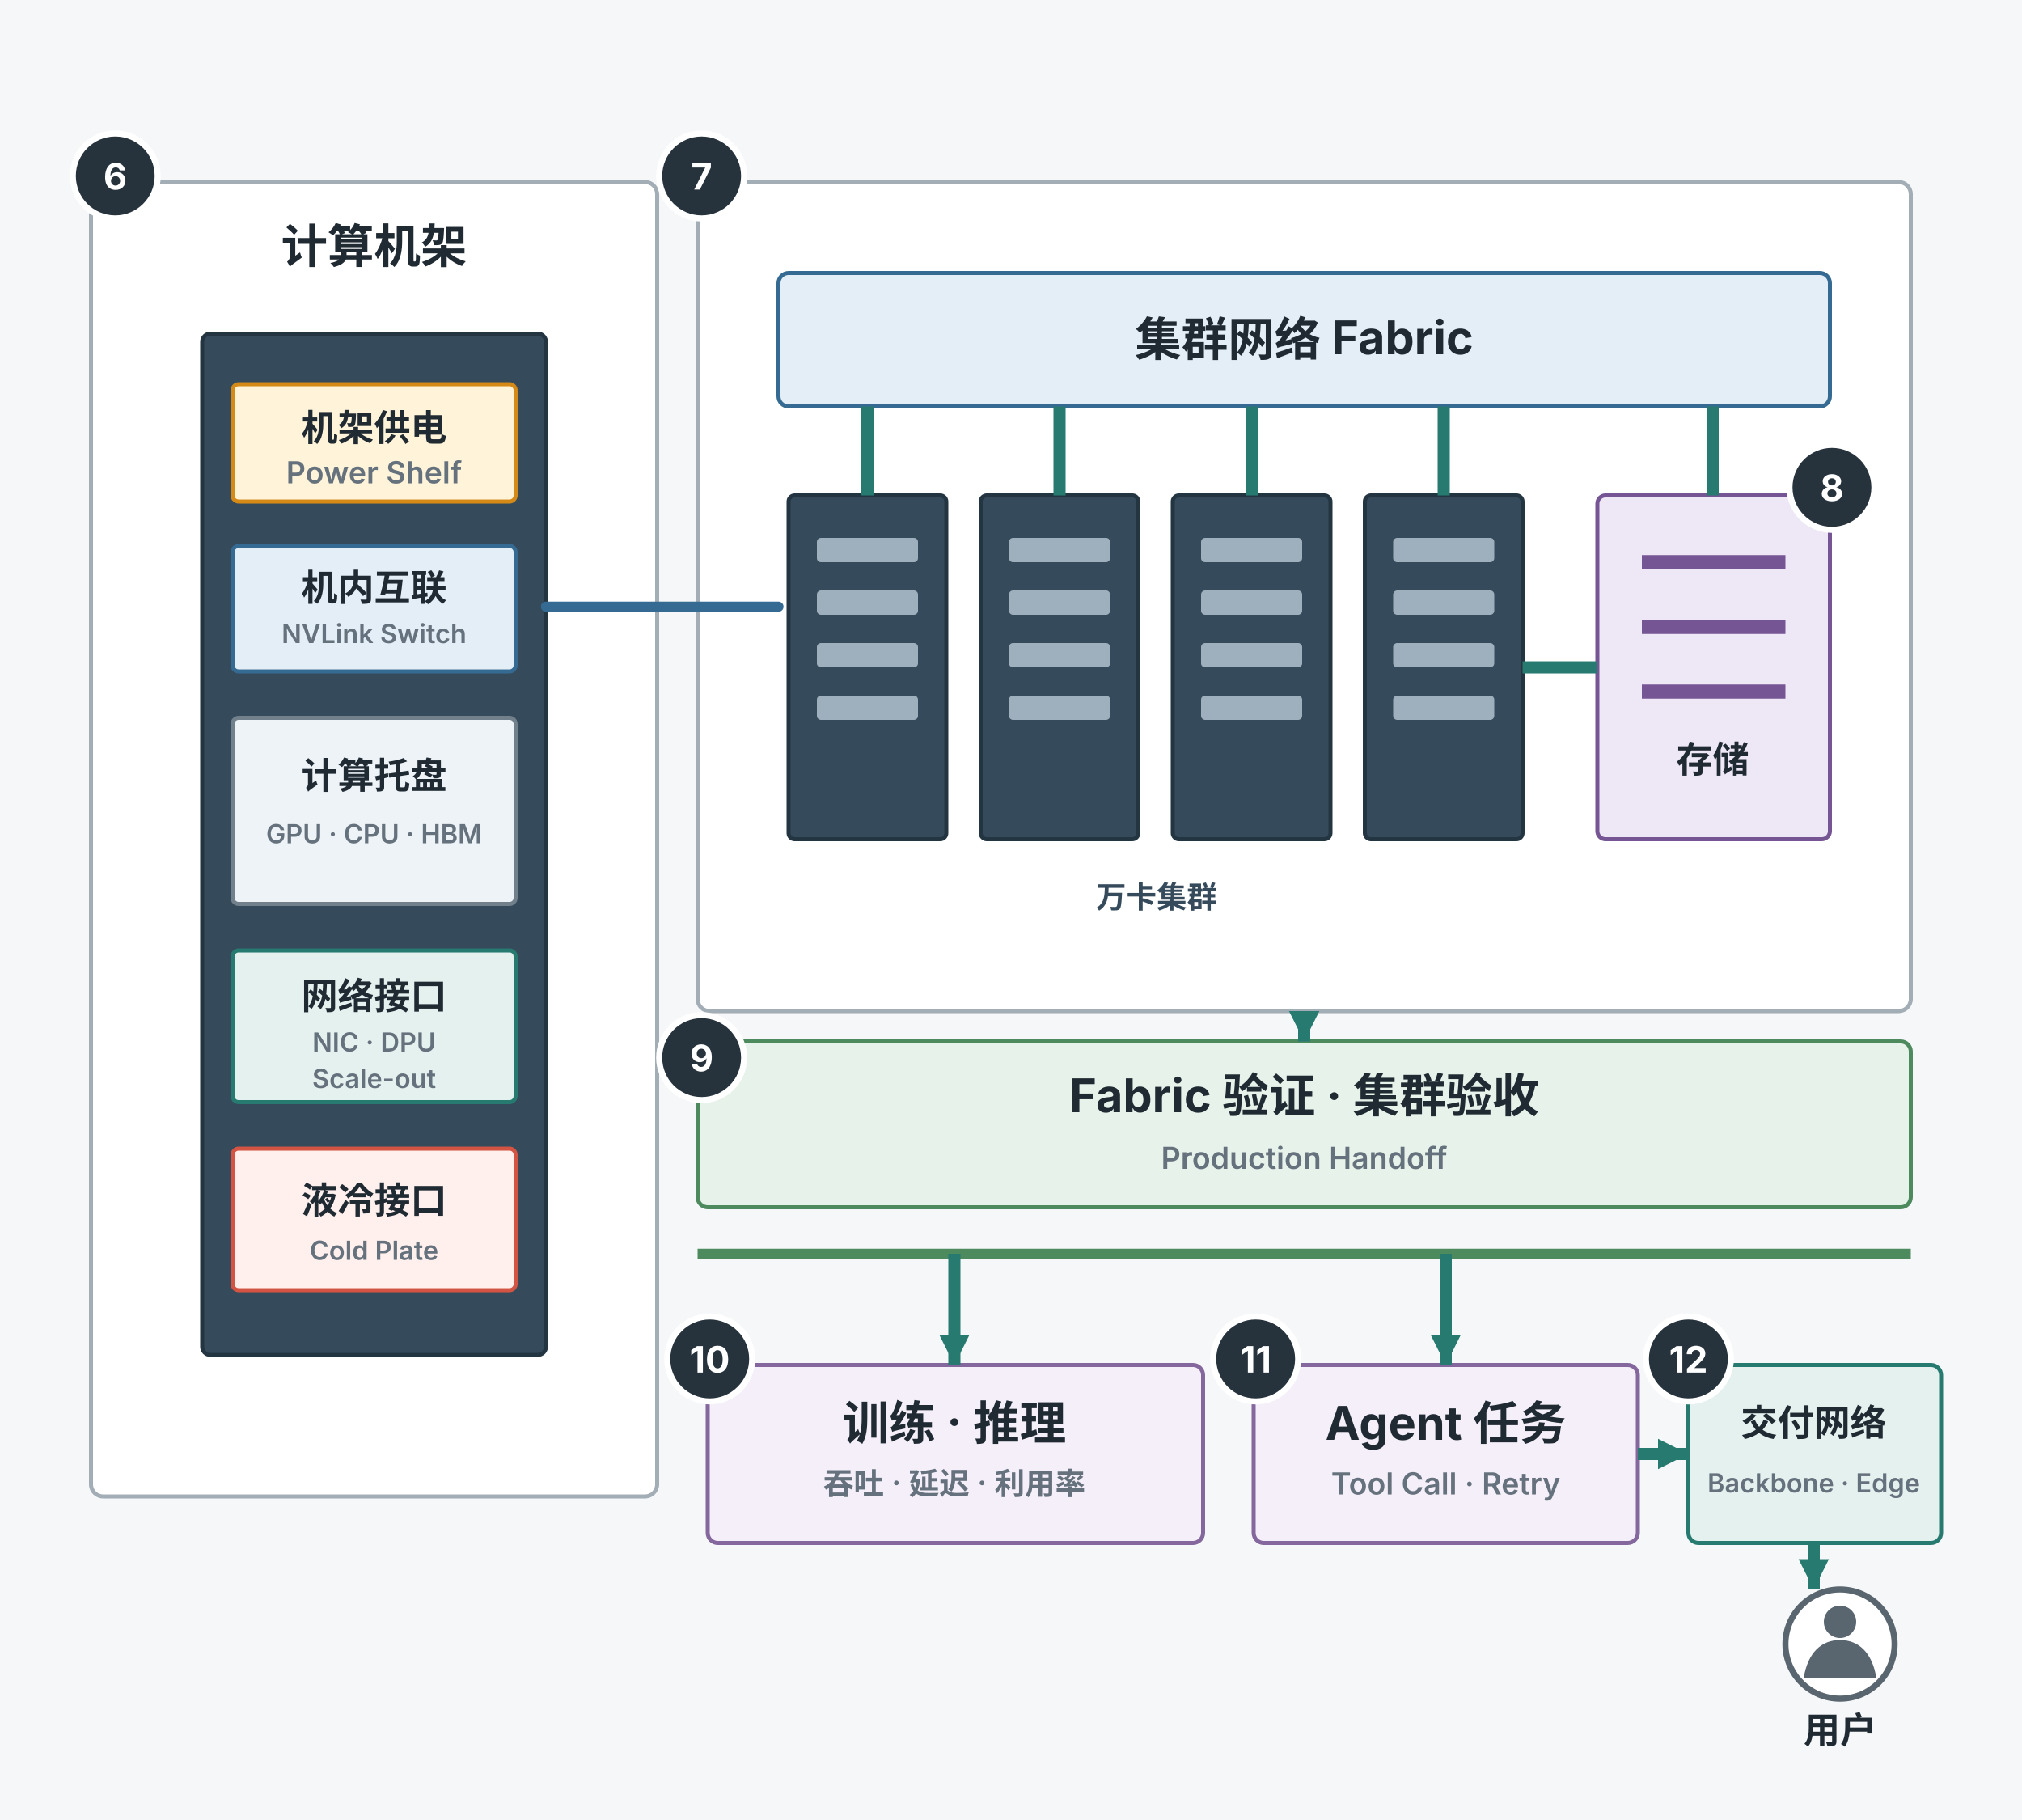
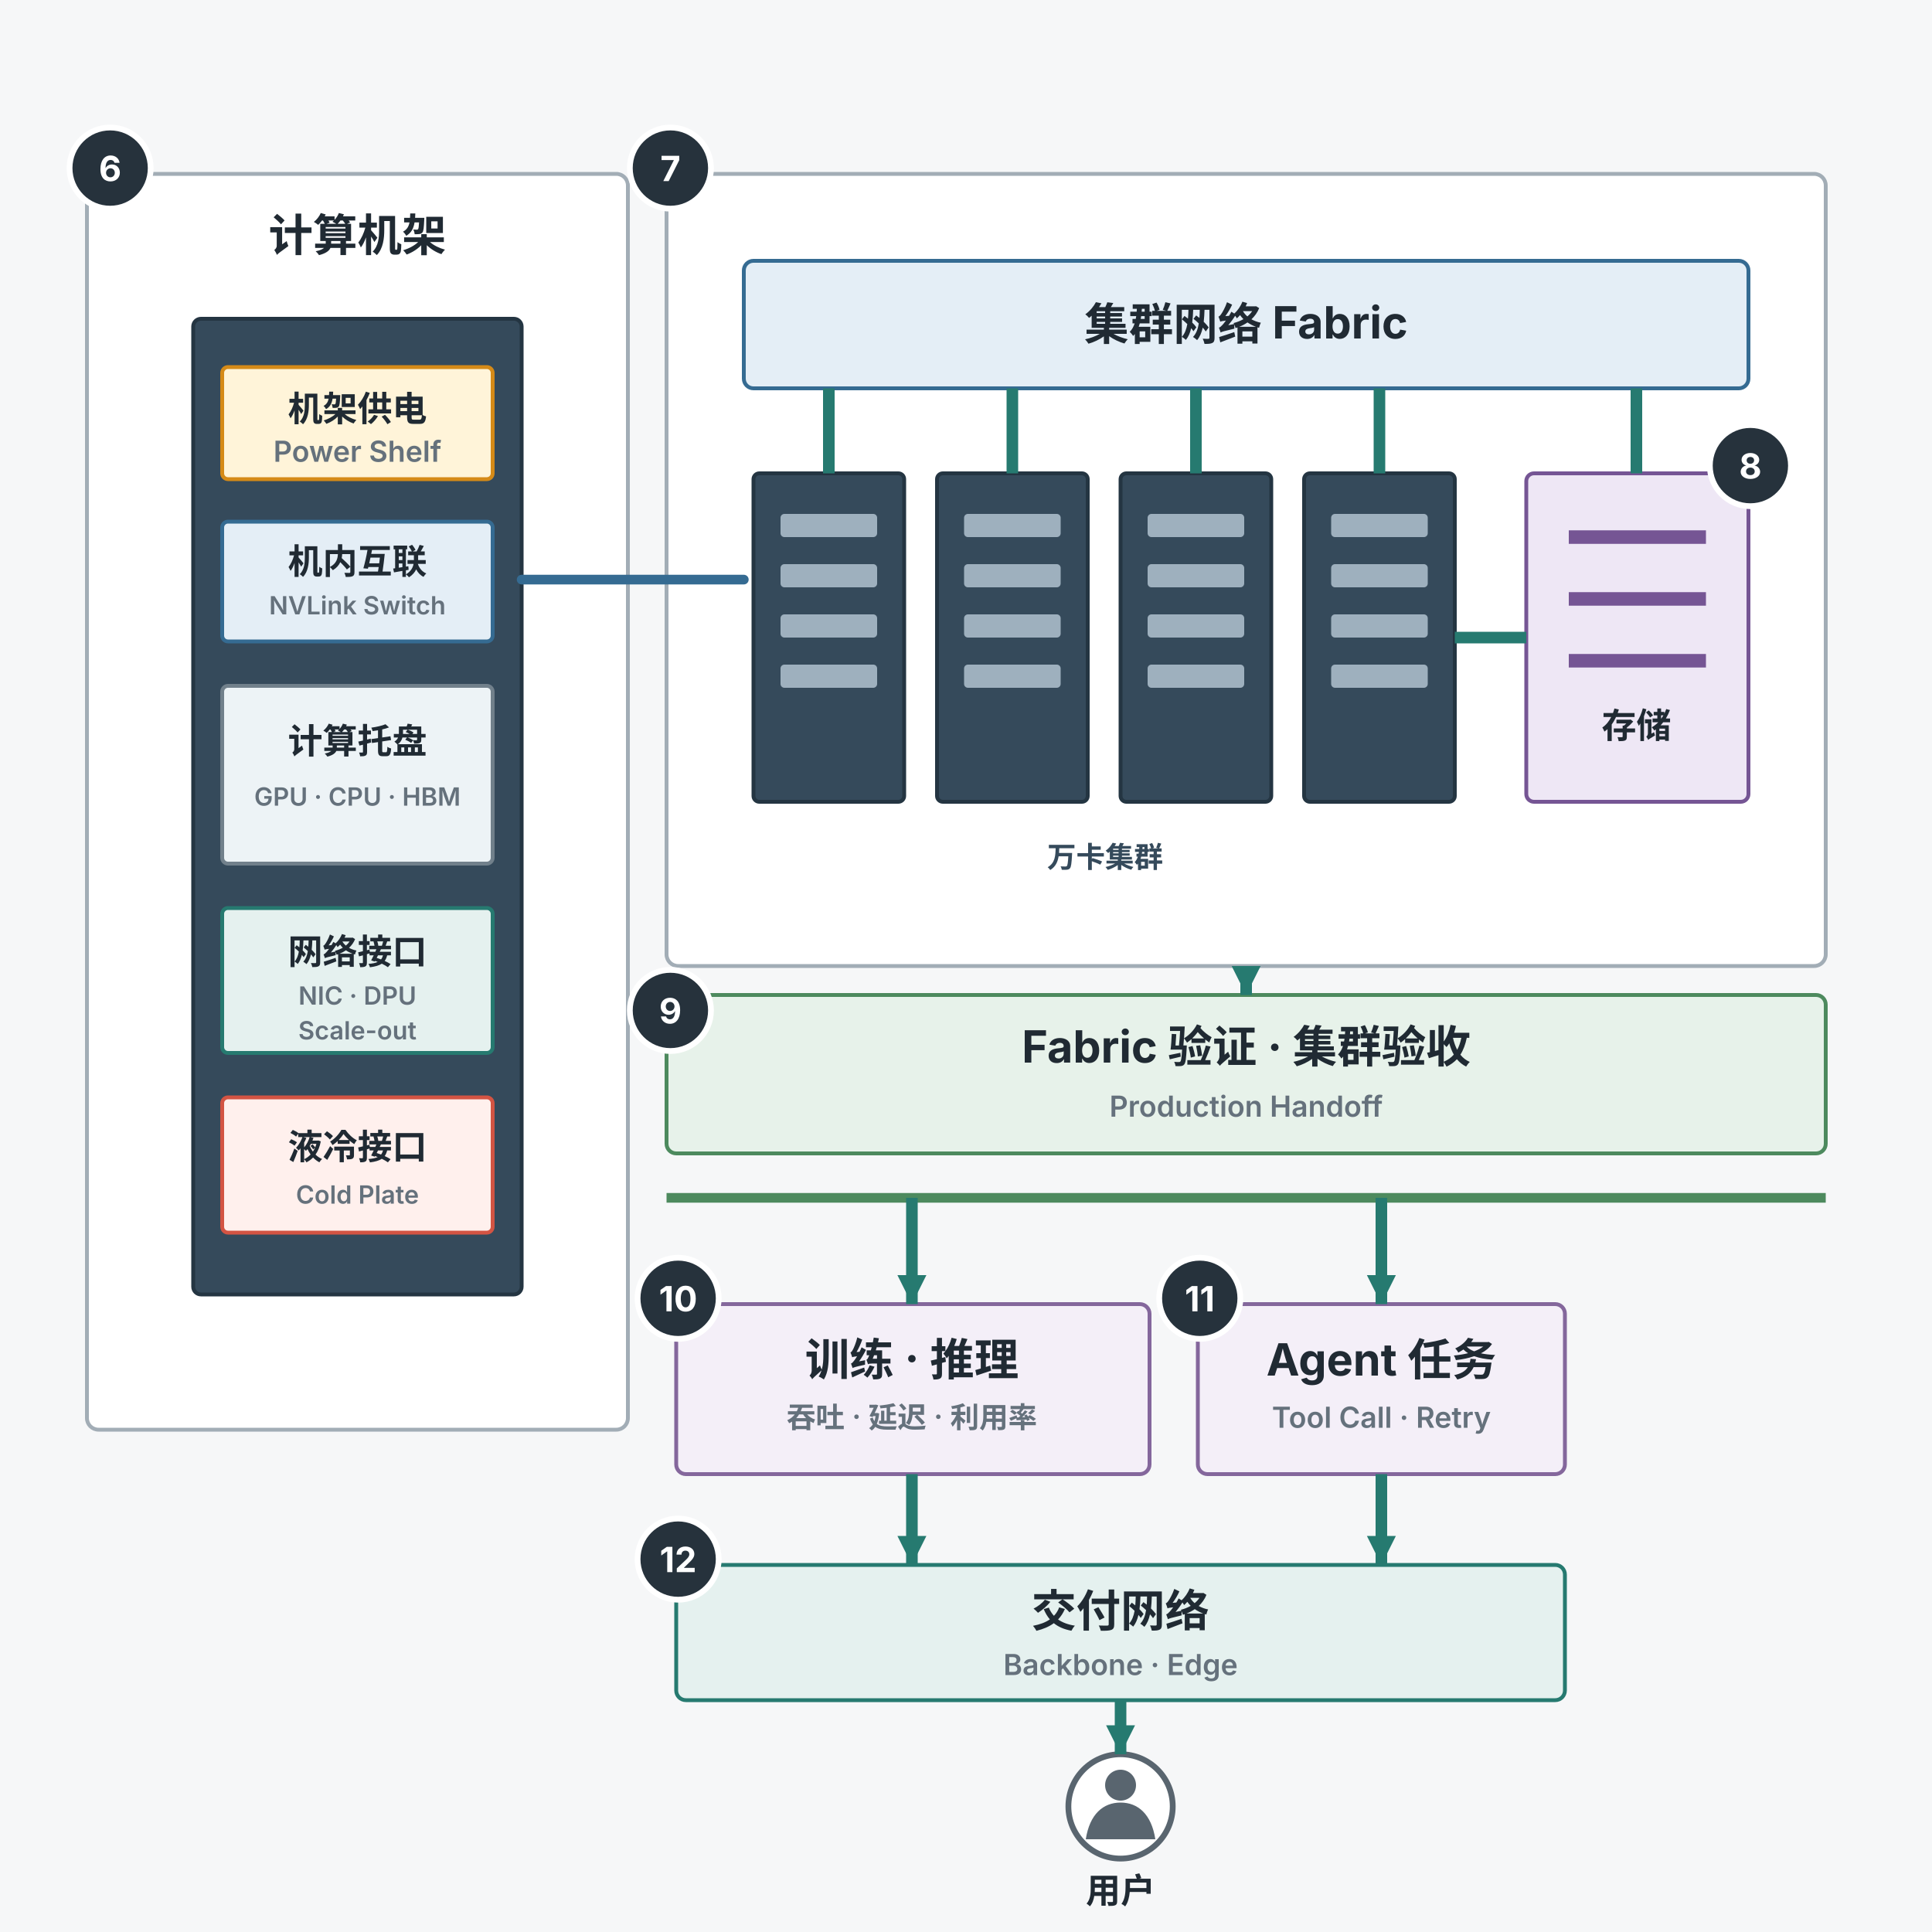
- <svg xmlns="http://www.w3.org/2000/svg" width="1000" height="900" viewBox="0 0 1000 900" role="img" aria-labelledby="title desc">
+ <svg xmlns="http://www.w3.org/2000/svg" width="1000" height="1000" viewBox="0 0 1000 1000" role="img" aria-labelledby="title desc">
  <defs>
    <marker id="d" markerWidth="15" markerHeight="15" refX="15" refY="7.5" orient="auto" markerUnits="userSpaceOnUse">
      <path d="M0 0L15 7.5L0 15Z" fill="#267a70" />
    </marker>
    <style>
      .bg{fill:#f6f7f8}.panel{fill:#fff;stroke:#a2adb6;stroke-width:2}.rack{fill:#354a5b;stroke:#243542;stroke-width:2}.slot{fill:#9eb0be}.fabric{fill:#e4eef6;stroke:#356b92;stroke-width:2}.storage{fill:#eee7f5;stroke:#755594;stroke-width:2}.workload{fill:#f4eff8;stroke:#84679c;stroke-width:2}.delivery{fill:#e5f1ef;stroke:#267a70;stroke-width:2}.gate{fill:#e7f2ea;stroke:#4d8a5e;stroke-width:2}
      .ink{fill:#202a33}.muted{fill:#65717c}.label{font:700 23px -apple-system,BlinkMacSystemFont,"Segoe UI",sans-serif}.minor{font:600 18px -apple-system,BlinkMacSystemFont,"Segoe UI",sans-serif}.tiny{font:600 15px -apple-system,BlinkMacSystemFont,"Segoe UI",sans-serif}.micro{font:600 13px -apple-system,BlinkMacSystemFont,"Segoe UI",sans-serif}.center{text-anchor:middle}
      .data{fill:none;stroke:#267a70;stroke-width:6;stroke-linecap:butt;stroke-linejoin:round}.scaleup{fill:none;stroke:#356b92;stroke-width:5;stroke-linecap:round}.marker{fill:#26323c;stroke:#fff;stroke-width:3}.num{fill:#fff;font:700 18px -apple-system,BlinkMacSystemFont,"Segoe UI",sans-serif;text-anchor:middle;dominant-baseline:middle}
    </style>
  </defs>
-   <rect class="bg" width="1000" height="900" />
+   <rect class="bg" width="1000" height="1000" />
  <rect class="panel" x="45" y="90" width="280" height="650" rx="6" />
  <text class="label ink center" x="185" y="130">计算机架</text>
  <rect class="rack" x="100" y="165" width="170" height="505" rx="4" />
  <rect x="115" y="190" width="140" height="58" rx="3" fill="#fff4d9" stroke="#d58a17" stroke-width="2" />
  <text class="minor ink center" x="185" y="218">机架供电</text>
  <text class="tiny muted center" x="185" y="239">Power Shelf</text>
  <rect x="115" y="270" width="140" height="62" rx="3" fill="#e4eef6" stroke="#356b92" stroke-width="2" />
  <text class="minor ink center" x="185" y="297">机内互联</text>
  <text class="micro muted center" x="185" y="318">NVLink Switch</text>
  <rect x="115" y="355" width="140" height="92" rx="3" fill="#edf3f6" stroke="#71808b" stroke-width="2" />
  <text class="minor ink center" x="185" y="390">计算托盘</text>
  <text class="micro muted center" x="185" y="417">GPU · CPU · HBM</text>
  <rect x="115" y="470" width="140" height="75" rx="3" fill="#e5f1ef" stroke="#267a70" stroke-width="2" />
  <text class="minor ink center" x="185" y="499">网络接口</text>
  <text class="micro muted center" x="185" y="520">NIC · DPU</text>
  <text class="micro muted center" x="185" y="538">Scale-out</text>
  <rect x="115" y="568" width="140" height="70" rx="3" fill="#fff0ed" stroke="#d35443" stroke-width="2" />
  <text class="minor ink center" x="185" y="600">液冷接口</text>
  <text class="micro muted center" x="185" y="623">Cold Plate</text>
  <circle class="marker" cx="57" cy="87" r="21" />
  <text class="num" x="57" y="87">6</text>
  <rect class="panel" x="345" y="90" width="600" height="410" rx="6" />
  <rect class="fabric" x="385" y="135" width="520" height="66" rx="5" />
  <text class="label ink center" x="645" y="176">集群网络 Fabric</text>
  <circle class="marker" cx="347" cy="87" r="21" />
  <text class="num" x="347" y="87">7</text>
  <g>
    <rect class="rack" x="390" y="245" width="78" height="170" rx="3" />
    <rect class="rack" x="485" y="245" width="78" height="170" rx="3" />
    <rect class="rack" x="580" y="245" width="78" height="170" rx="3" />
    <rect class="rack" x="675" y="245" width="78" height="170" rx="3" />
    <g class="slot">
      <rect x="404" y="266" width="50" height="12" rx="2" />
      <rect x="404" y="292" width="50" height="12" rx="2" />
      <rect x="404" y="318" width="50" height="12" rx="2" />
      <rect x="404" y="344" width="50" height="12" rx="2" />
      <rect x="499" y="266" width="50" height="12" rx="2" />
      <rect x="499" y="292" width="50" height="12" rx="2" />
      <rect x="499" y="318" width="50" height="12" rx="2" />
      <rect x="499" y="344" width="50" height="12" rx="2" />
      <rect x="594" y="266" width="50" height="12" rx="2" />
      <rect x="594" y="292" width="50" height="12" rx="2" />
      <rect x="594" y="318" width="50" height="12" rx="2" />
      <rect x="594" y="344" width="50" height="12" rx="2" />
      <rect x="689" y="266" width="50" height="12" rx="2" />
      <rect x="689" y="292" width="50" height="12" rx="2" />
      <rect x="689" y="318" width="50" height="12" rx="2" />
      <rect x="689" y="344" width="50" height="12" rx="2" />
    </g>
    <text class="tiny center" x="572" y="449" fill="#354a5b">万卡集群</text>
  </g>
  <rect class="storage" x="790" y="245" width="115" height="170" rx="4" />
  <path d="M812 278H883M812 310H883M812 342H883" stroke="#755594" stroke-width="7" />
  <text class="minor ink center" x="847" y="382">存储</text>
  <circle class="marker" cx="906" cy="241" r="21" />
  <text class="num" x="906" y="241">8</text>
  <rect class="gate" x="345" y="515" width="600" height="82" rx="5" />
  <text class="label ink center" x="645" y="550">Fabric 验证 · 集群验收</text>
  <text class="tiny muted center" x="645" y="578">Production Handoff</text>
  <circle class="marker" cx="347" cy="523" r="21" />
  <text class="num" x="347" y="523">9</text>
  <path d="M345 620H945" stroke="#4d8a5e" stroke-width="5" />
  <rect class="workload" x="350" y="675" width="245" height="88" rx="5" />
  <text class="label ink center" x="472" y="712">训练 · 推理</text>
  <text class="tiny muted center" x="472" y="739">吞吐 · 延迟 · 利用率</text>
  <circle class="marker" cx="351" cy="672" r="21" />
  <text class="num" x="351" y="672">10</text>
  <rect class="workload" x="620" y="675" width="190" height="88" rx="5" />
  <text class="label ink center" x="715" y="712">Agent 任务</text>
  <text class="tiny muted center" x="715" y="739">Tool Call · Retry</text>
  <circle class="marker" cx="621" cy="672" r="21" />
  <text class="num" x="621" y="672">11</text>
-   <rect class="delivery" x="835" y="675" width="125" height="88" rx="5" />
-   <text class="minor ink center" x="897" y="710">交付网络</text>
-   <text class="micro muted center" x="897" y="738">Backbone · Edge</text>
-   <circle class="marker" cx="835" cy="672" r="21" />
-   <text class="num" x="835" y="672">12</text>
-   <circle cx="910" cy="813" r="27" fill="#fff" stroke="#59656f" stroke-width="3" />
-   <circle cx="910" cy="802" r="8" fill="#59656f" />
-   <path d="M892 830C894 817 901 811 910 811C919 811 926 817 928 830Z" fill="#59656f" />
-   <text class="minor ink center" x="910" y="862">用户</text>
+   <rect class="delivery" x="350" y="810" width="460" height="70" rx="5" />
+   <text class="label ink center" x="580" y="842">交付网络</text>
+   <text class="tiny muted center" x="580" y="867">Backbone · Edge</text>
+   <circle class="marker" cx="351" cy="807" r="21" />
+   <text class="num" x="351" y="807">12</text>
+   <circle cx="580" cy="935" r="27" fill="#fff" stroke="#59656f" stroke-width="3" />
+   <circle cx="580" cy="924" r="8" fill="#59656f" />
+   <path d="M562 952C564 939 571 933 580 933C589 933 596 939 598 952Z" fill="#59656f" />
+   <text class="minor ink center" x="580" y="985">用户</text>
  <path class="scaleup" d="M270 300H385" />
  <path class="data" d="M429 245V201M524 245V201M619 245V201M714 245V201M790 330H753M847 245V201" />
  <path class="data" d="M645 500V515" marker-end="url(#d)" />
  <path class="data" d="M472 620V675" marker-end="url(#d)" />
  <path class="data" d="M715 620V675" marker-end="url(#d)" />
-   <path class="data" d="M810 719H835" marker-end="url(#d)" />
-   <path class="data" d="M897 763V786" marker-end="url(#d)" />
+   <path class="data" d="M472 763V810" marker-end="url(#d)" />
+   <path class="data" d="M715 763V810" marker-end="url(#d)" />
+   <path class="data" d="M580 880V908" marker-end="url(#d)" />
</svg>
